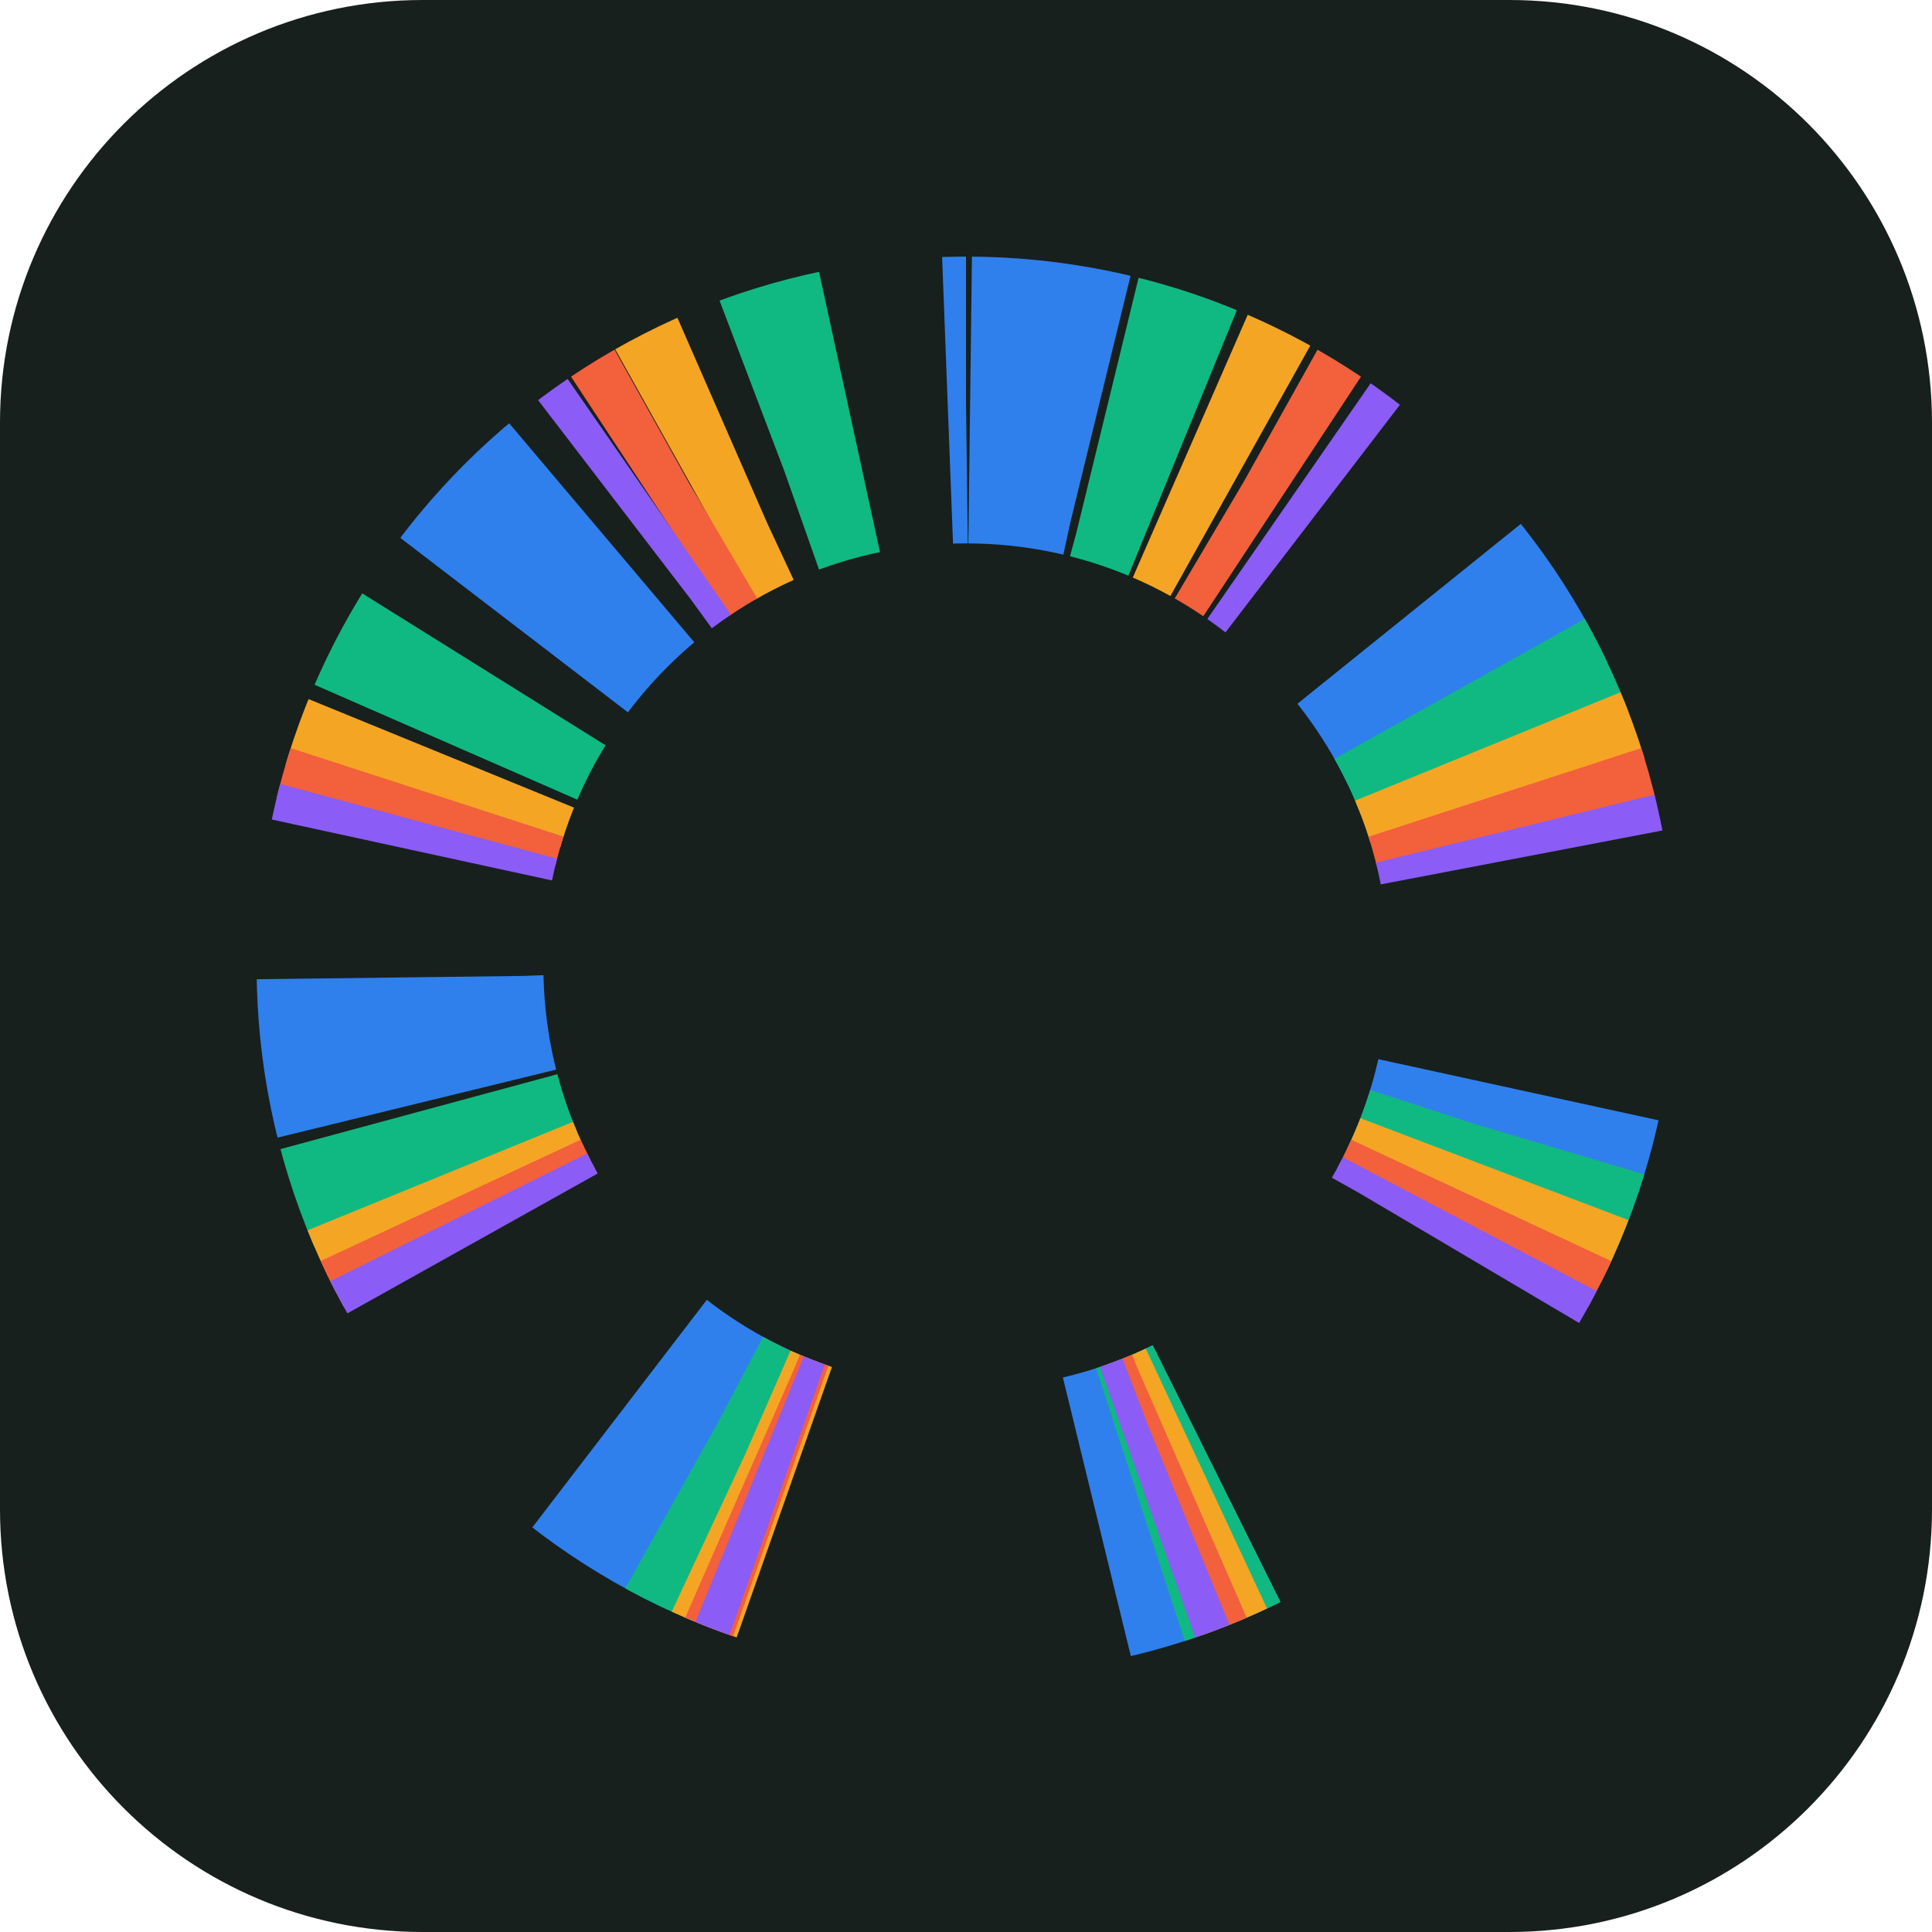
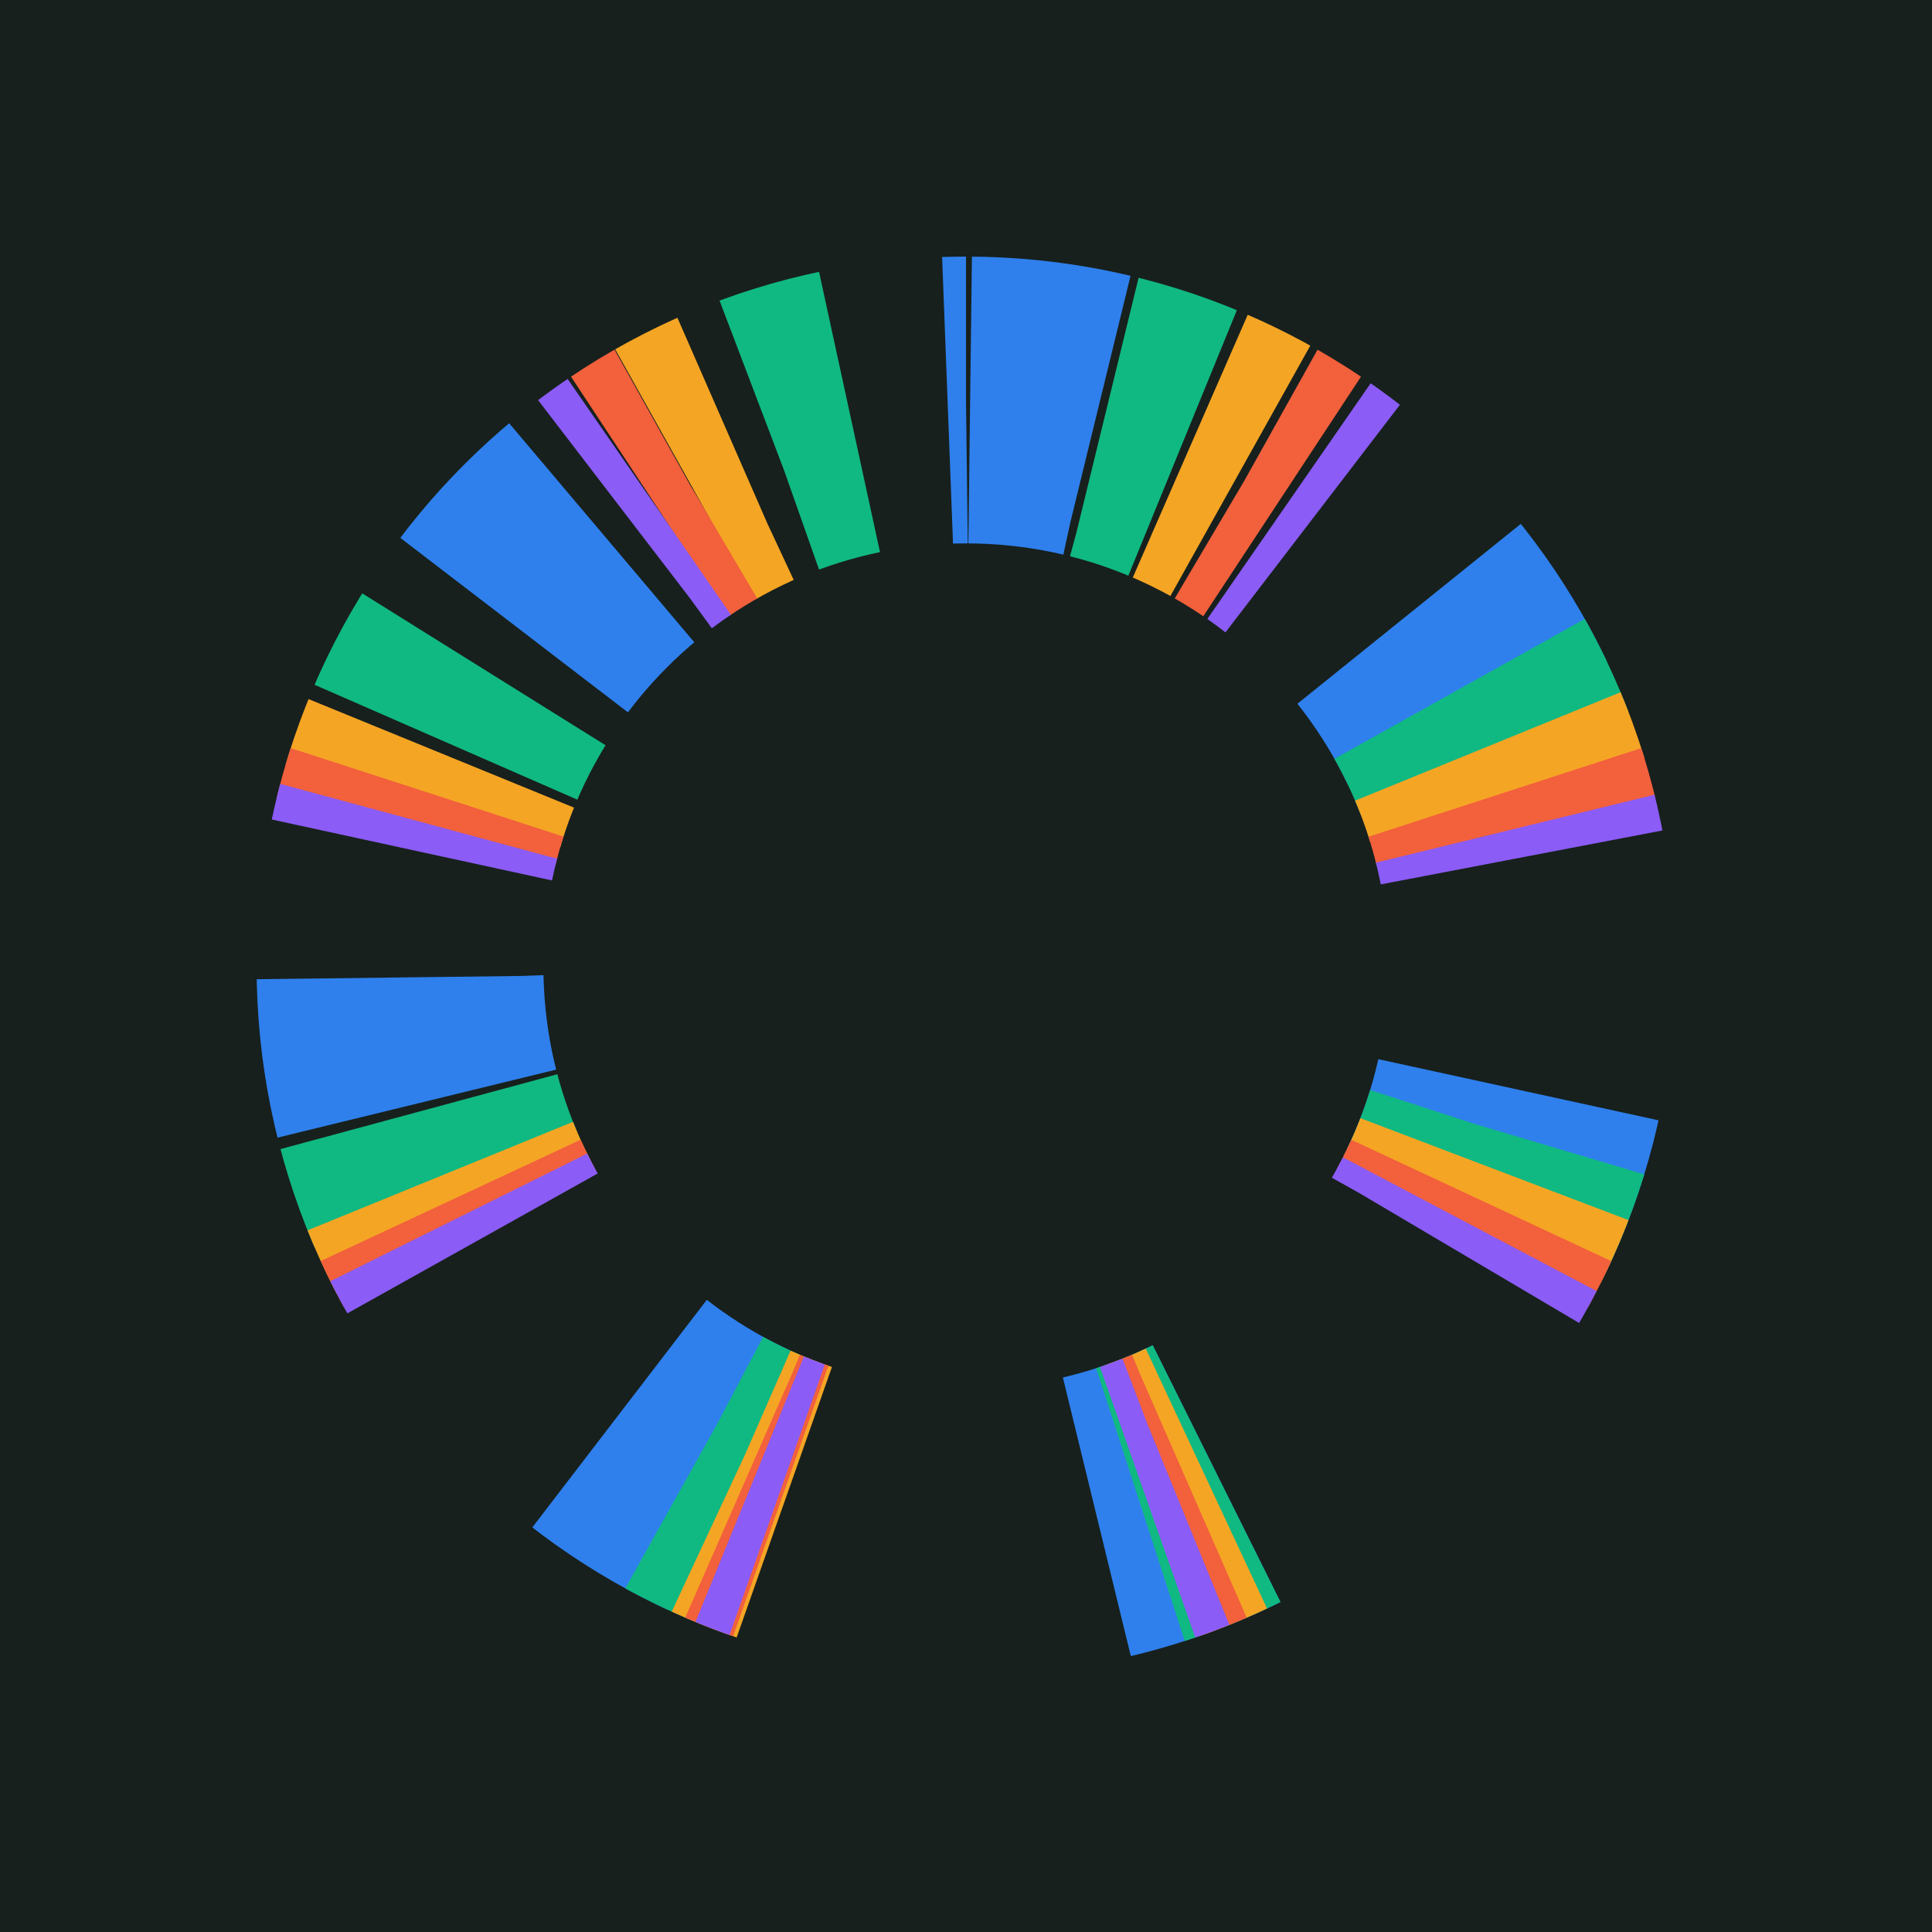
<svg xmlns="http://www.w3.org/2000/svg" viewBox="0 0 512 512">
-   <rect width="512" height="512" rx="112" fill="#17201d" />
+   <rect width="512" height="512" fill="#17201d" />
  <g fill="none" stroke-width="76" transform="rotate(-90 256 256)">
    <circle cx="256" cy="256" r="150" pathLength="100" stroke="#2f80ed" stroke-dasharray="33.8 100" stroke-dashoffset="-1.1" />
    <circle cx="256" cy="256" r="150" pathLength="100" stroke="#10b981" stroke-dasharray="21.8 100" stroke-dashoffset="-37.1" />
    <circle cx="256" cy="256" r="150" pathLength="100" stroke="#f5a524" stroke-dasharray="14.8 100" stroke-dashoffset="-61.1" />
    <circle cx="256" cy="256" r="150" pathLength="100" stroke="#f2603c" stroke-dasharray="10.8 100" stroke-dashoffset="-78.1" />
    <circle cx="256" cy="256" r="150" pathLength="100" stroke="#8b5cf6" stroke-dasharray="7.8 100" stroke-dashoffset="-91.1" />
  </g>
</svg>
